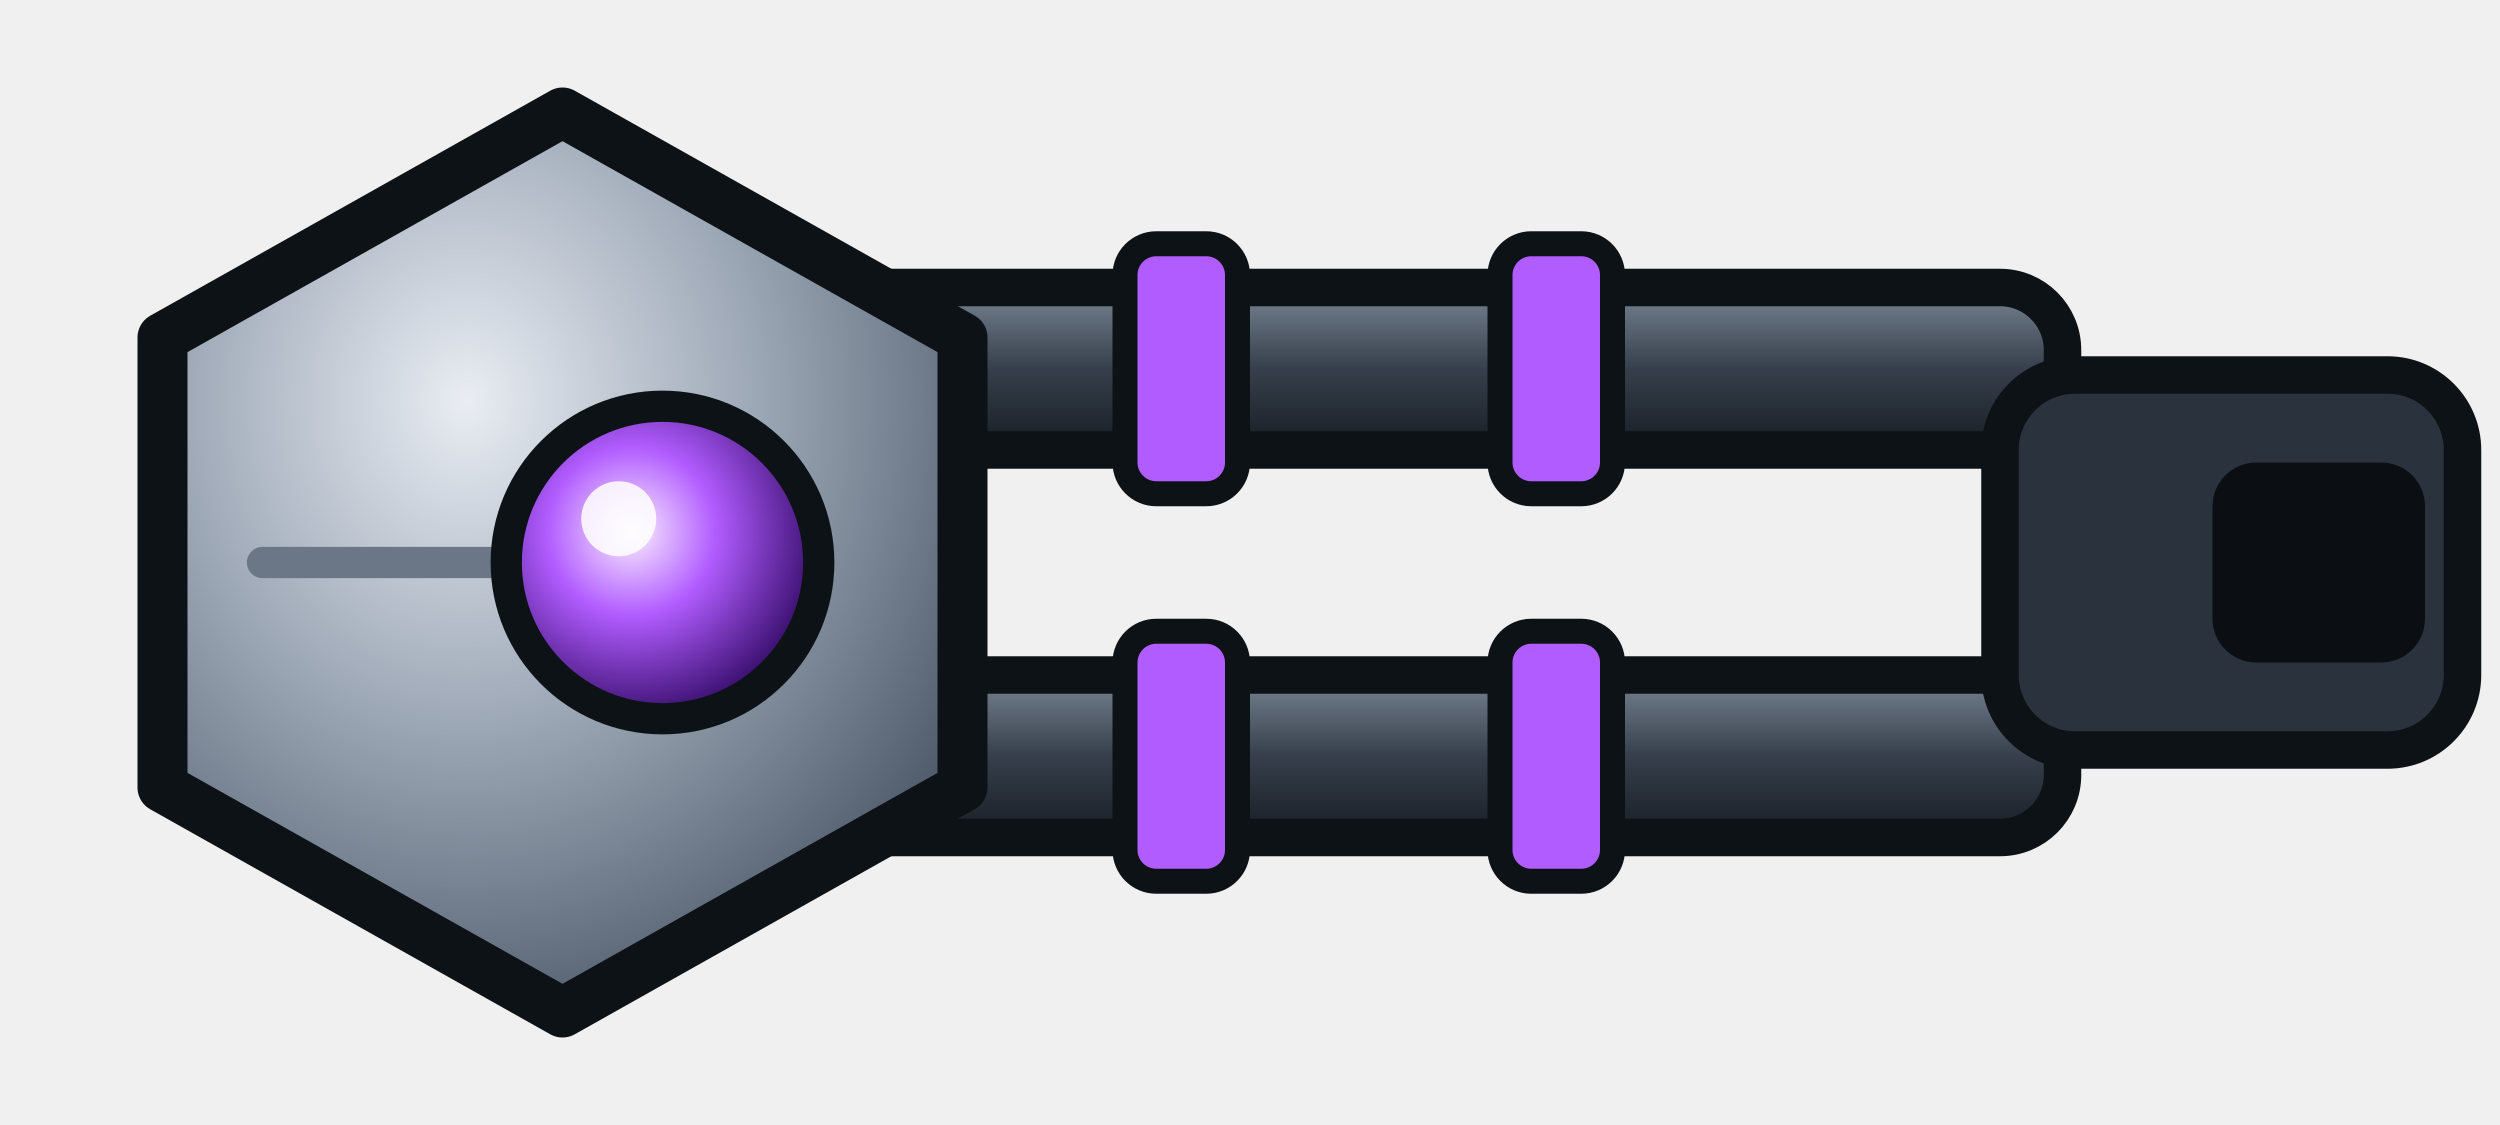
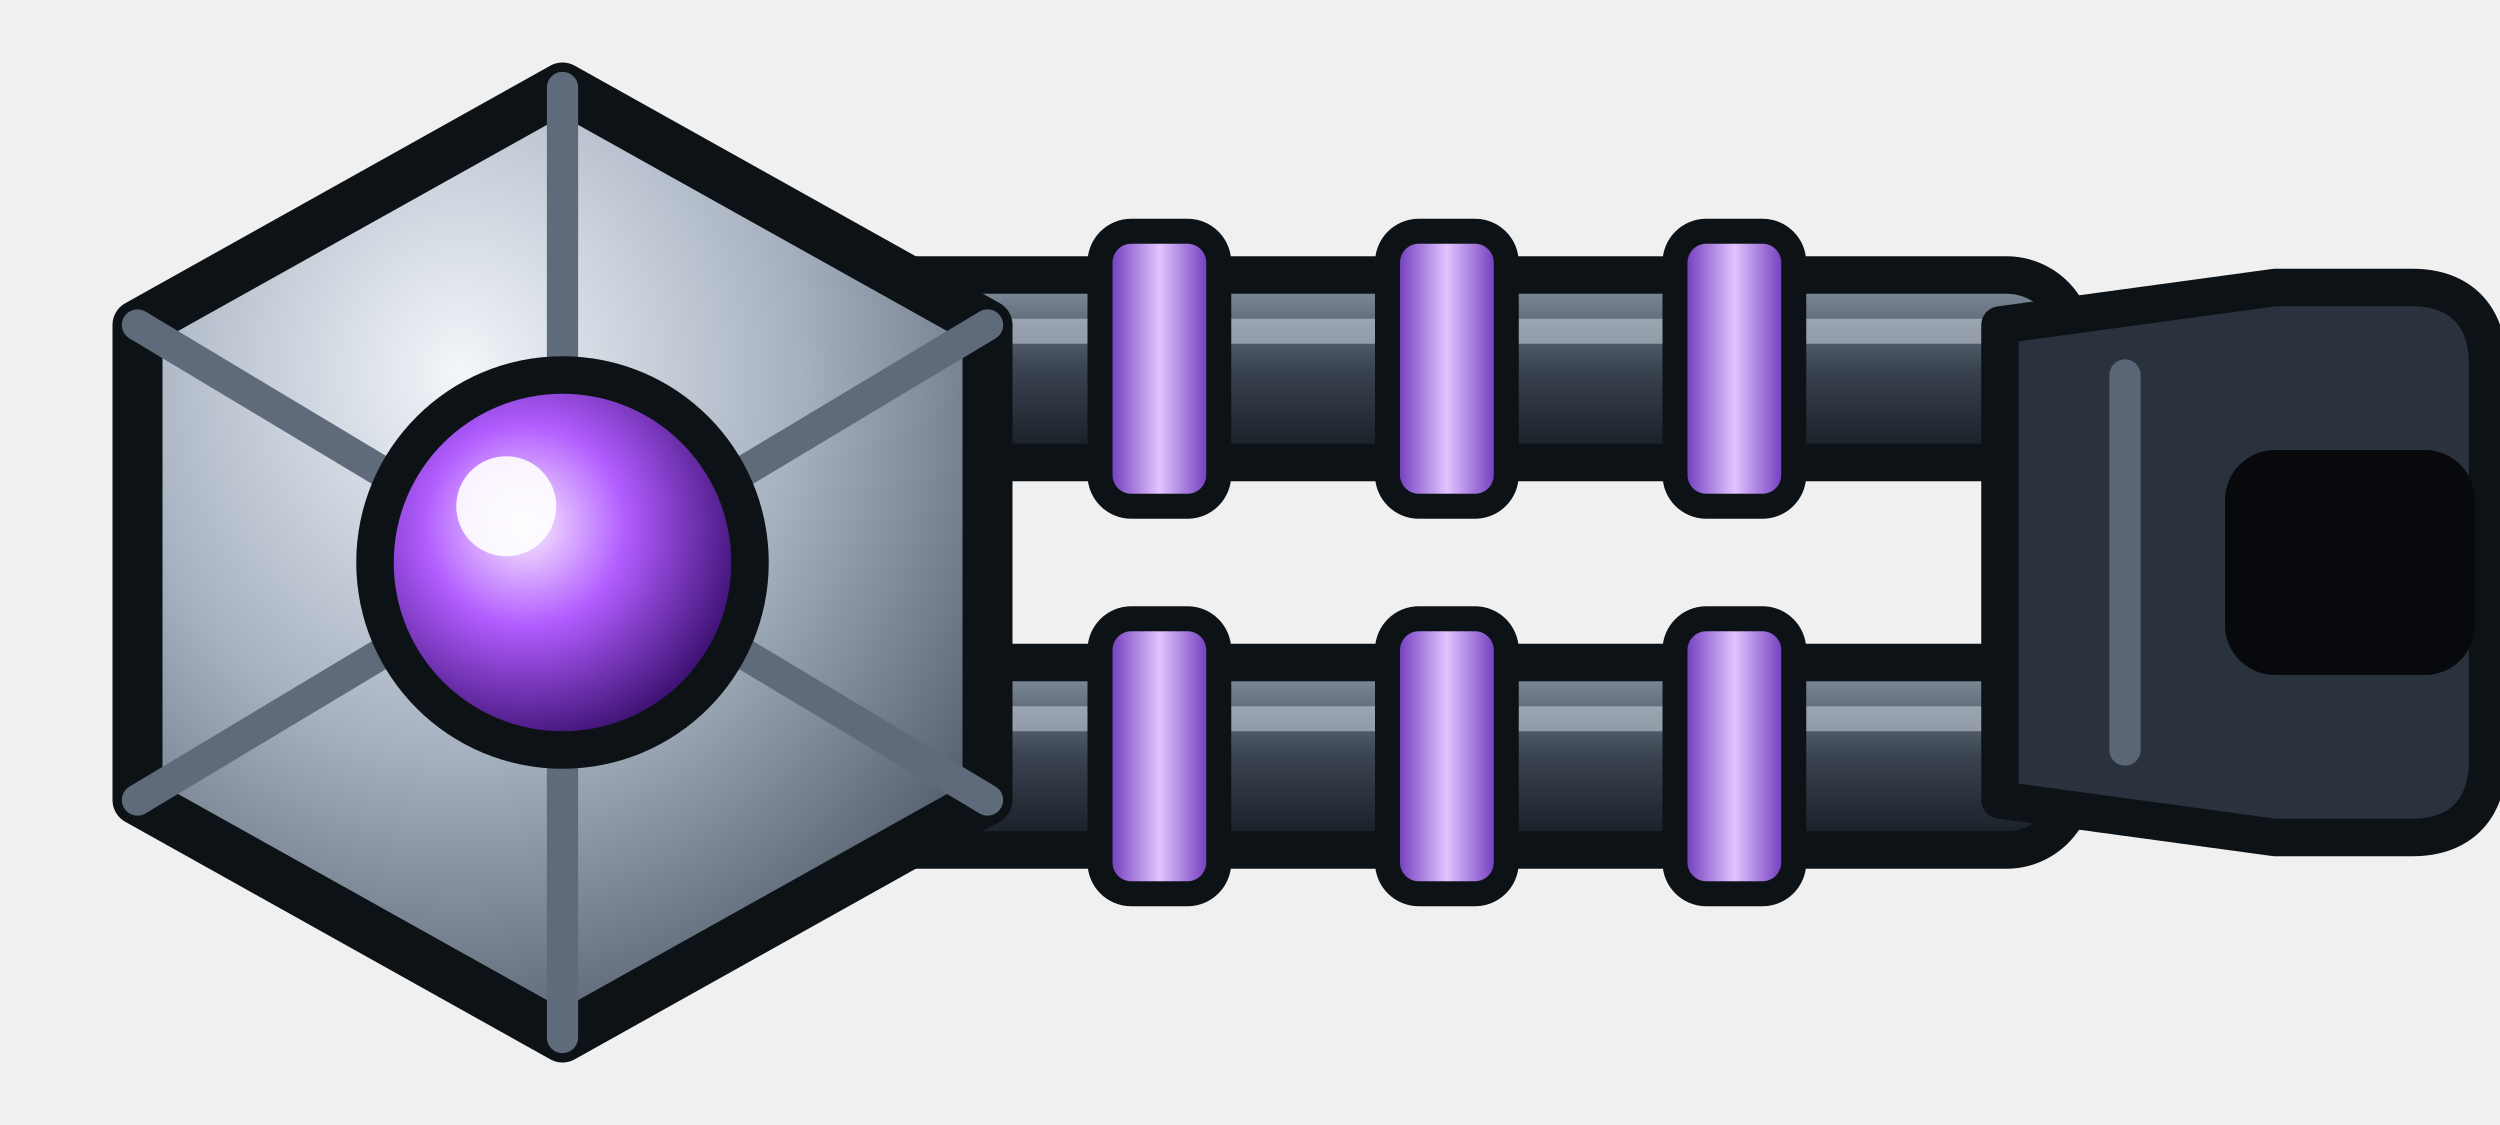
<svg xmlns="http://www.w3.org/2000/svg" width="40" height="18" viewBox="0 0 40 18">
  <defs>
-     <radialGradient id="dome" cx="0.38" cy="0.32" r="0.75">
-       <stop offset="0" stop-color="#e9edf3" />
-       <stop offset="0.5" stop-color="#9aa5b4" />
-       <stop offset="1" stop-color="#4a5666" />
+     <radialGradient id="dome" cx="0.38" cy="0.3" r="0.8">
+       <stop offset="0" stop-color="#f3f6fa" />
+       <stop offset="0.5" stop-color="#a6b1c0" />
+       <stop offset="1" stop-color="#46515f" />
    </radialGradient>
    <linearGradient id="rail" x1="0" y1="0" x2="0" y2="1">
-       <stop offset="0" stop-color="#7a8696" />
-       <stop offset="0.5" stop-color="#363f4b" />
-       <stop offset="1" stop-color="#171d24" />
+       <stop offset="0" stop-color="#8a96a6" />
+       <stop offset="0.5" stop-color="#3a4350" />
+       <stop offset="1" stop-color="#151a21" />
    </linearGradient>
    <radialGradient id="lens" cx="0.4" cy="0.4" r="0.6">
      <stop offset="0" stop-color="#fbf0ff" />
      <stop offset="0.45" stop-color="#b15cff" />
      <stop offset="1" stop-color="#3b1070" />
    </radialGradient>
+     <linearGradient id="coil" x1="0" y1="0" x2="1" y2="0">
+       <stop offset="0" stop-color="#5a1fb0" />
+       <stop offset="0.5" stop-color="#e2c4ff" />
+       <stop offset="1" stop-color="#5a1fb0" />
+     </linearGradient>
  </defs>
-   <rect x="13" y="4.6" width="20" height="2.6" rx="1" fill="url(#rail)" stroke="#0d1217" stroke-width=".6" />
-   <rect x="13" y="10.8" width="20" height="2.6" rx="1" fill="url(#rail)" stroke="#0d1217" stroke-width=".6" />
-   <g fill="#b15cff" stroke="#0d1217" stroke-width=".4">
-     <rect x="18" y="3.9" width="1.8" height="4" rx=".5" />
-     <rect x="18" y="10.1" width="1.8" height="4" rx=".5" />
-     <rect x="24" y="3.9" width="1.8" height="4" rx=".5" />
-     <rect x="24" y="10.1" width="1.8" height="4" rx=".5" />
+   <rect x="12.6" y="4.4" width="20.6" height="3" rx="1.1" fill="url(#rail)" stroke="#0d1217" stroke-width=".6" />
+   <rect x="12.6" y="10.6" width="20.6" height="3" rx="1.1" fill="url(#rail)" stroke="#0d1217" stroke-width=".6" />
+   <path d="M13.8 5.3H32M13.8 11.5H32" stroke="#c9d1dc" stroke-opacity=".55" stroke-width=".4" stroke-linecap="round" />
+   <g fill="url(#coil)" stroke="#0d1217" stroke-width=".4">
+     <rect x="17.6" y="3.7" width="1.9" height="4.4" rx=".5" />
+     <rect x="17.6" y="9.9" width="1.9" height="4.4" rx=".5" />
+     <rect x="22.2" y="3.7" width="1.9" height="4.4" rx=".5" />
+     <rect x="22.2" y="9.9" width="1.9" height="4.4" rx=".5" />
+     <rect x="26.8" y="3.7" width="1.9" height="4.4" rx=".5" />
+     <rect x="26.8" y="9.9" width="1.9" height="4.4" rx=".5" />
  </g>
-   <rect x="32" y="6" width="7.4" height="6" rx="1.2" fill="#2a333d" stroke="#0d1217" stroke-width=".6" />
-   <rect x="35.4" y="7.4" width="3.4" height="3.2" rx=".7" fill="#0b0f13" />
-   <path d="M9 1.8L15.4 5.4V12.6L9 16.2L2.6 12.6V5.4Z" fill="url(#dome)" stroke="#0d1217" stroke-width=".8" stroke-linejoin="round" />
-   <path d="M4.2 9H8" stroke="#6b7686" stroke-width=".5" stroke-linecap="round" />
-   <circle cx="10.6" cy="9" r="2.5" fill="url(#lens)" stroke="#0d1217" stroke-width=".5" />
-   <circle cx="9.9" cy="8.3" r=".6" fill="#fff" fill-opacity=".85" />
+   <path d="M32 5.2L36.4 4.6H38.6C39.4 4.6 39.8 5.1 39.8 5.8V12.2C39.8 12.9 39.4 13.4 38.6 13.4H36.4L32 12.8Z" fill="#2a333d" stroke="#0d1217" stroke-width=".6" stroke-linejoin="round" />
+   <rect x="35.6" y="7.2" width="4" height="3.6" rx=".8" fill="#07090c" />
+   <path d="M34 6V12" stroke="#5a6676" stroke-width=".5" stroke-linecap="round" />
+   <path d="M9 1.4L15.8 5.2V12.8L9 16.6L2.2 12.8V5.2Z" fill="url(#dome)" stroke="#0d1217" stroke-width=".8" stroke-linejoin="round" />
+   <path d="M9 1.4V6M2.2 5.2L6.2 7.6M15.8 5.2L11.8 7.6M2.2 12.8L6.2 10.4M15.8 12.8L11.8 10.4M9 16.6V12" stroke="#5f6a7a" stroke-width=".5" stroke-linecap="round" />
+   <circle cx="9" cy="9" r="3" fill="url(#lens)" stroke="#0d1217" stroke-width=".6" />
+   <circle cx="8.1" cy="8.1" r=".8" fill="#fff" fill-opacity=".9" />
</svg>
